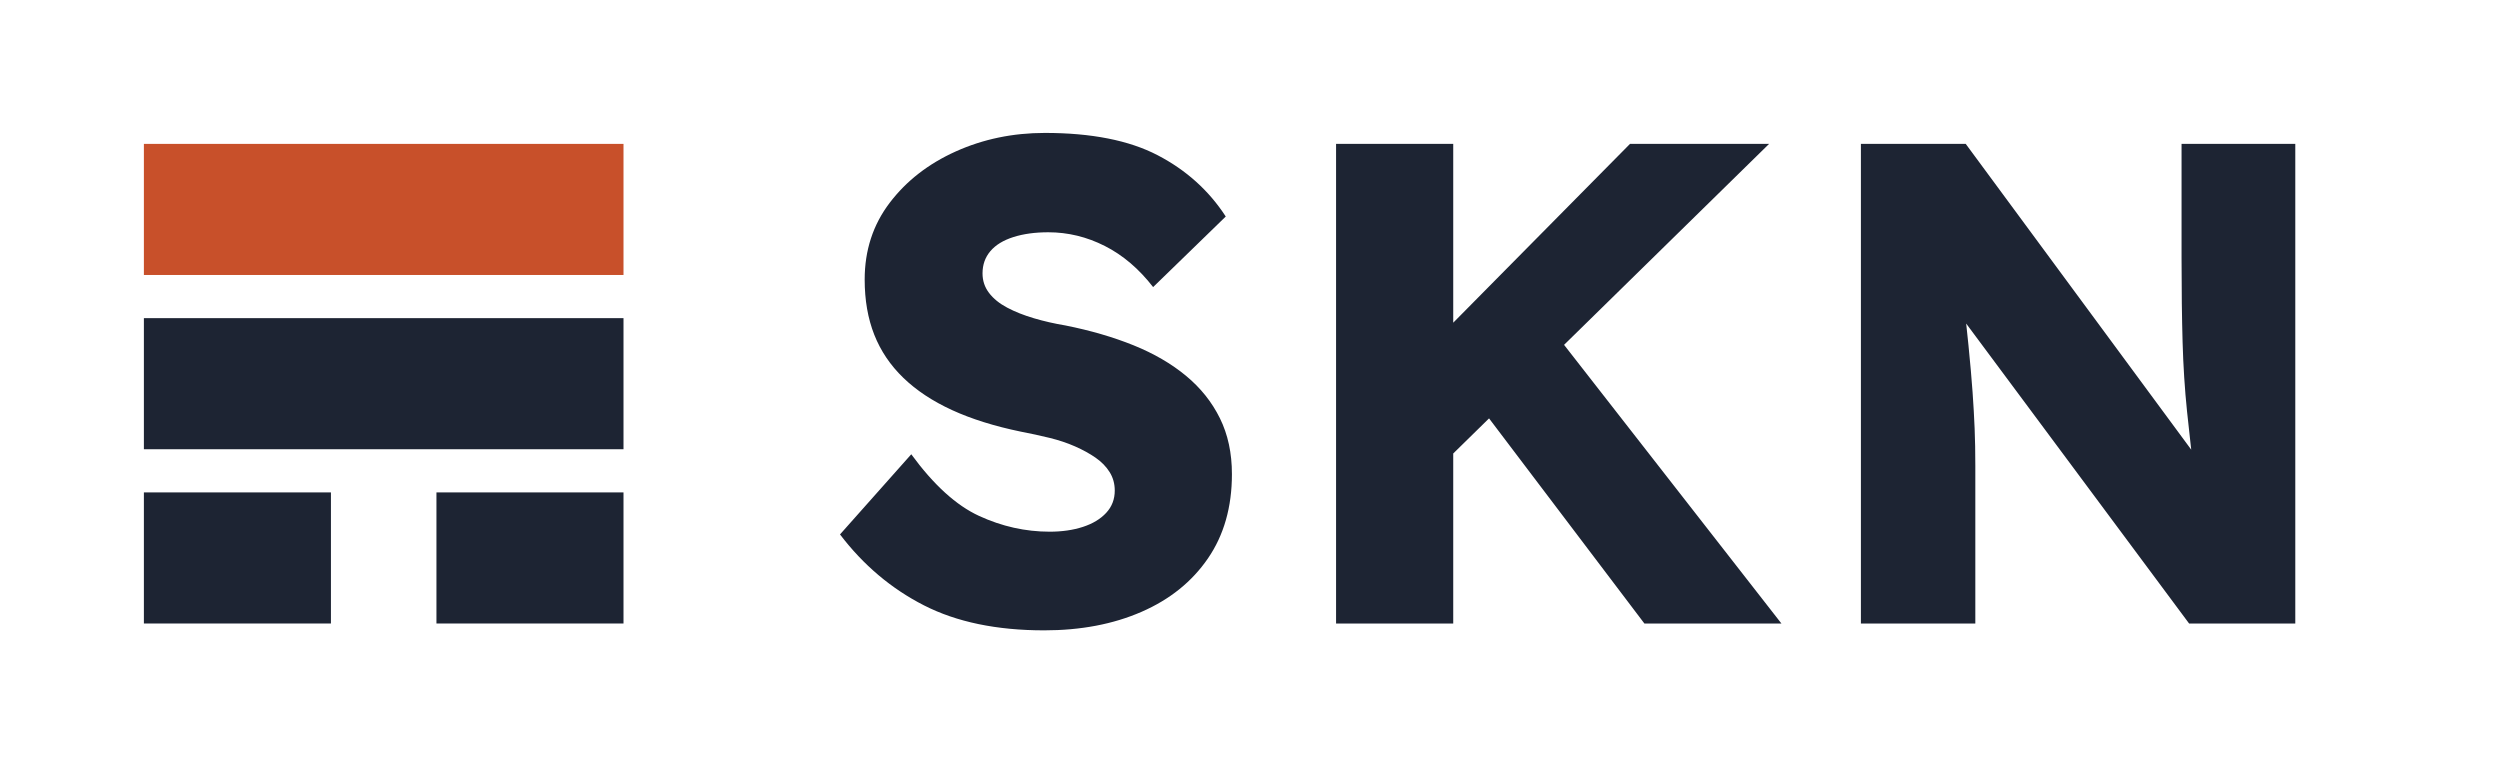
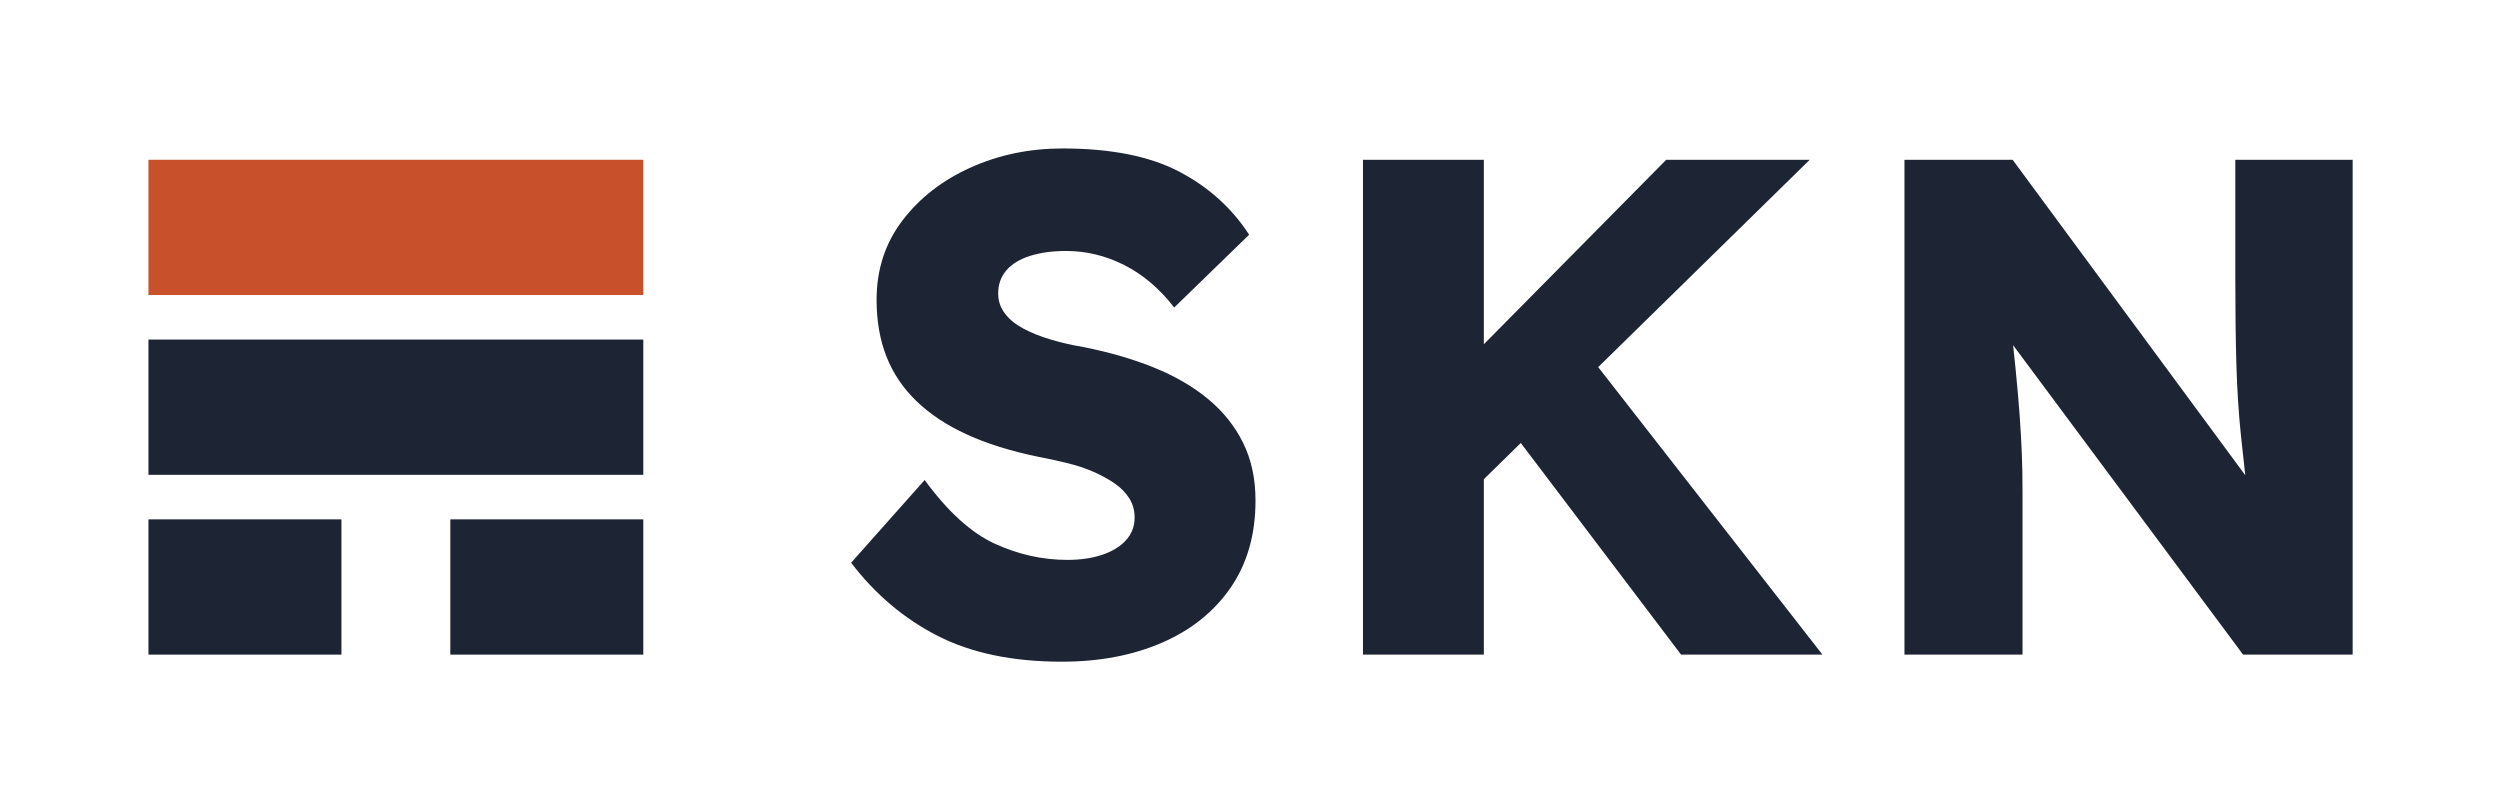
- <svg xmlns="http://www.w3.org/2000/svg" viewBox="0 0 834 256" width="834" height="256" role="img" aria-labelledby="t">
-   <g transform="translate(48.00 208.00) scale(0.22857)">
+ <svg xmlns="http://www.w3.org/2000/svg" viewBox="0 0 790 256" width="790" height="256" role="img" aria-labelledby="t">
+   <g transform="translate(46.91 206.86) scale(0.22339)">
    <rect x="0.00" y="-700.00" width="700.00" height="191.33" fill="#C8502A" />
    <rect x="0.00" y="-445.67" width="700.00" height="191.33" fill="#1D2433" />
    <rect x="0.00" y="-191.33" width="273.00" height="191.33" fill="#1D2433" />
    <rect x="427.00" y="-191.33" width="273.00" height="191.33" fill="#1D2433" />
-     <path fill="#1D2433" d="M1314.0 10Q1210.0 10 1138.5 -26.5Q1067.0 -63 1016.0 -130L1120.0 -247Q1169.0 -180 1219.0 -157.0Q1269.0 -134 1322.0 -134Q1349.0 -134 1370.5 -141.0Q1392.0 -148 1404.5 -161.5Q1417.0 -175 1417.0 -194Q1417.0 -209 1409.5 -221.0Q1402.0 -233 1389.0 -242.0Q1376.0 -251 1359.0 -258.5Q1342.0 -266 1321.5 -271.0Q1301.0 -276 1280.0 -280Q1222.0 -292 1179.5 -311.5Q1137.0 -331 1108.5 -358.5Q1080.0 -386 1066.0 -421.5Q1052.0 -457 1052.0 -502Q1052.0 -566 1088.5 -614.0Q1125.0 -662 1185.0 -689.0Q1245.0 -716 1315.0 -716Q1417.0 -716 1479.5 -683.5Q1542.0 -651 1579.0 -594L1473.0 -491Q1442.0 -531 1402.5 -551.0Q1363.0 -571 1320.0 -571Q1291.0 -571 1269.0 -564.0Q1247.0 -557 1235.5 -543.5Q1224.0 -530 1224.0 -511Q1224.0 -495 1233.5 -482.5Q1243.0 -470 1260.0 -461.0Q1277.0 -452 1299.0 -445.5Q1321.0 -439 1345.0 -435Q1400.0 -424 1444.5 -406.0Q1489.0 -388 1521.0 -361.5Q1553.0 -335 1570.5 -299.5Q1588.0 -264 1588.0 -218Q1588.0 -146 1553.0 -95.0Q1518.0 -44 1456.0 -17.0Q1394.0 10 1314.0 10ZM1867.0 -205 1823.0 -350 2169.0 -700H2372.0ZM1740.0 0V-700H1911.0V0ZM2190.0 0 1931.0 -342 2046.0 -441 2390.0 0ZM2506.0 0V-700H2659.0L3027.0 -201L2994.0 -205Q2987.0 -261 2982.0 -309.5Q2977.0 -358 2975.5 -411.0Q2974.0 -464 2974.0 -533V-700H3140.0V0H2985.0L2603.0 -514L2652.0 -507Q2659.0 -446 2663.0 -406.0Q2667.0 -366 2669.0 -337.5Q2671.0 -309 2672.0 -284.5Q2673.0 -260 2673.0 -230V0Z" />
+     <path fill="#1D2433" d="M1292.0 10Q1188.0 10 1116.5 -26.5Q1045.0 -63 994.0 -130L1098.0 -247Q1147.0 -180 1197.0 -157.0Q1247.0 -134 1300.0 -134Q1327.0 -134 1348.5 -141.0Q1370.0 -148 1382.5 -161.5Q1395.0 -175 1395.0 -194Q1395.0 -209 1387.5 -221.0Q1380.0 -233 1367.0 -242.0Q1354.0 -251 1337.0 -258.5Q1320.0 -266 1299.5 -271.0Q1279.0 -276 1258.0 -280Q1200.0 -292 1157.5 -311.5Q1115.0 -331 1086.5 -358.5Q1058.0 -386 1044.0 -421.5Q1030.0 -457 1030.0 -502Q1030.0 -566 1066.5 -614.0Q1103.0 -662 1163.0 -689.0Q1223.0 -716 1293.0 -716Q1395.0 -716 1457.5 -683.5Q1520.0 -651 1557.0 -594L1451.0 -491Q1420.0 -531 1380.5 -551.0Q1341.0 -571 1298.0 -571Q1269.0 -571 1247.0 -564.0Q1225.0 -557 1213.5 -543.5Q1202.0 -530 1202.0 -511Q1202.0 -495 1211.5 -482.5Q1221.0 -470 1238.0 -461.0Q1255.0 -452 1277.0 -445.5Q1299.0 -439 1323.0 -435Q1378.0 -424 1422.5 -406.0Q1467.0 -388 1499.0 -361.5Q1531.0 -335 1548.5 -299.5Q1566.0 -264 1566.0 -218Q1566.0 -146 1531.0 -95.0Q1496.0 -44 1434.0 -17.0Q1372.0 10 1292.0 10ZM1845.0 -205 1801.0 -350 2147.0 -700H2350.0ZM1718.0 0V-700H1889.0V0ZM2168.0 0 1909.0 -342 2024.0 -441 2368.0 0ZM2484.0 0V-700H2637.0L3005.0 -201L2972.0 -205Q2965.0 -261 2960.0 -309.5Q2955.0 -358 2953.5 -411.0Q2952.0 -464 2952.0 -533V-700H3118.0V0H2963.0L2581.0 -514L2630.0 -507Q2637.0 -446 2641.0 -406.0Q2645.0 -366 2647.0 -337.5Q2649.0 -309 2650.0 -284.5Q2651.0 -260 2651.0 -230V0Z" />
  </g>
</svg>
